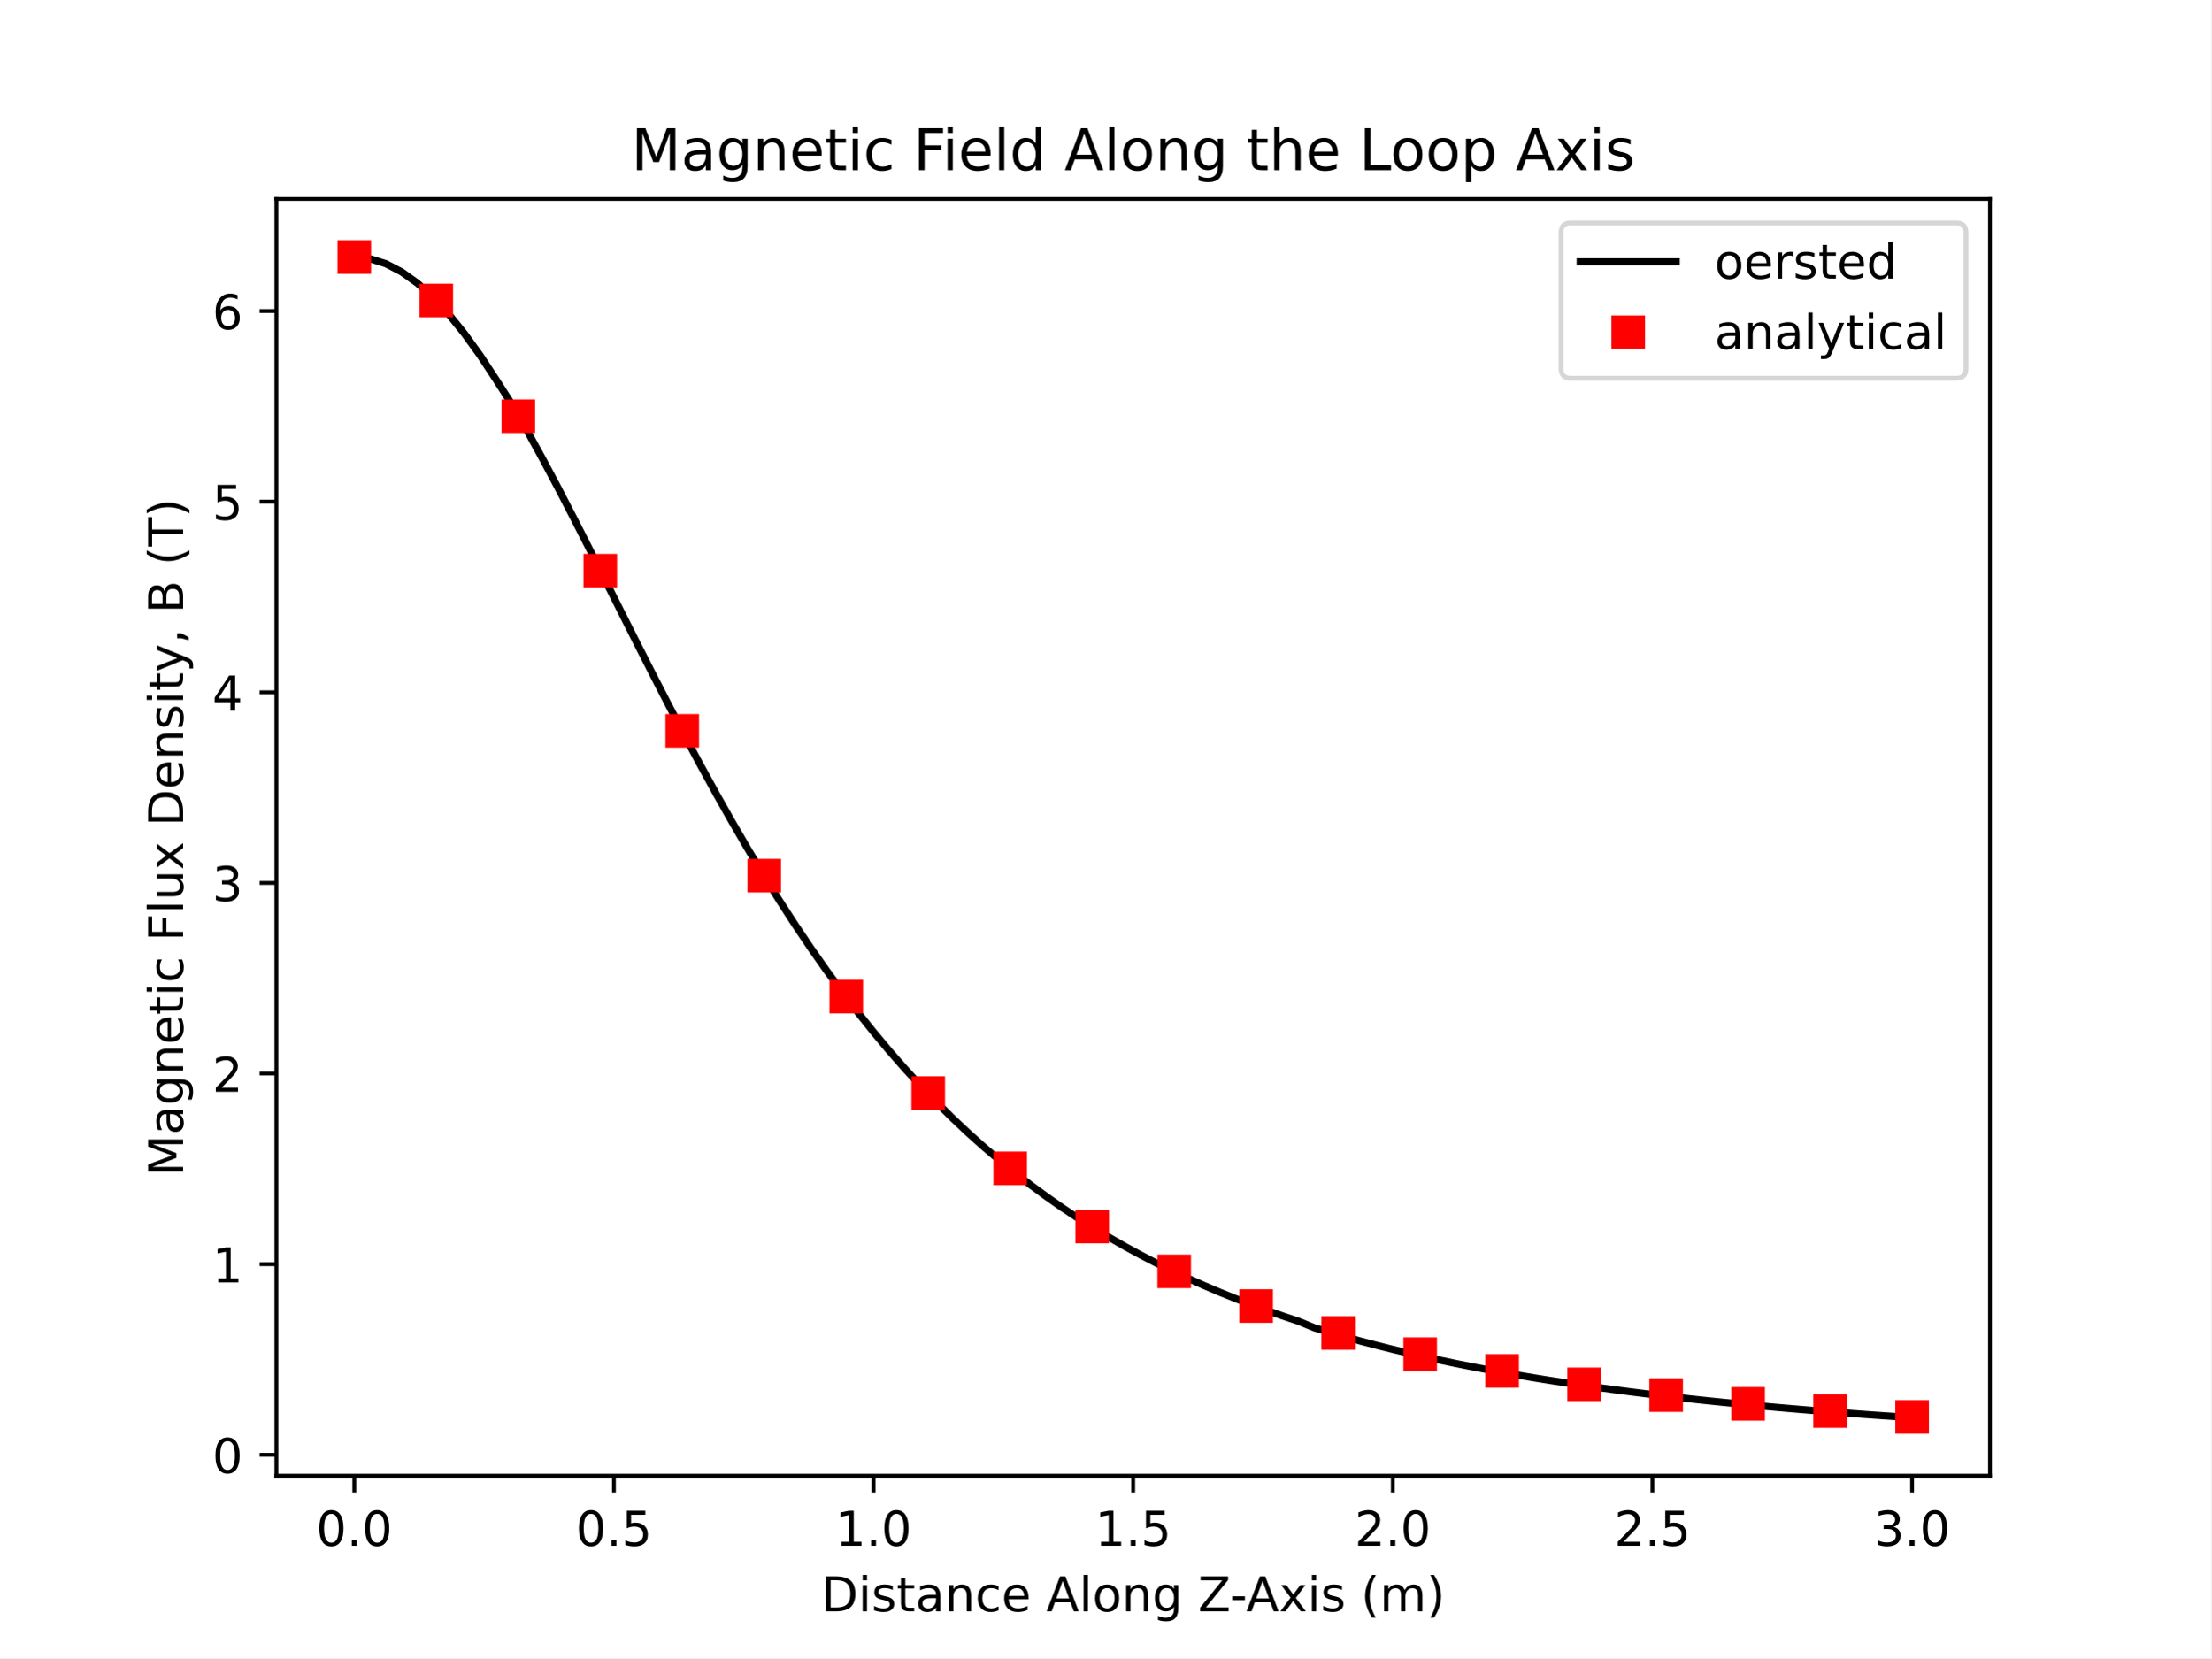
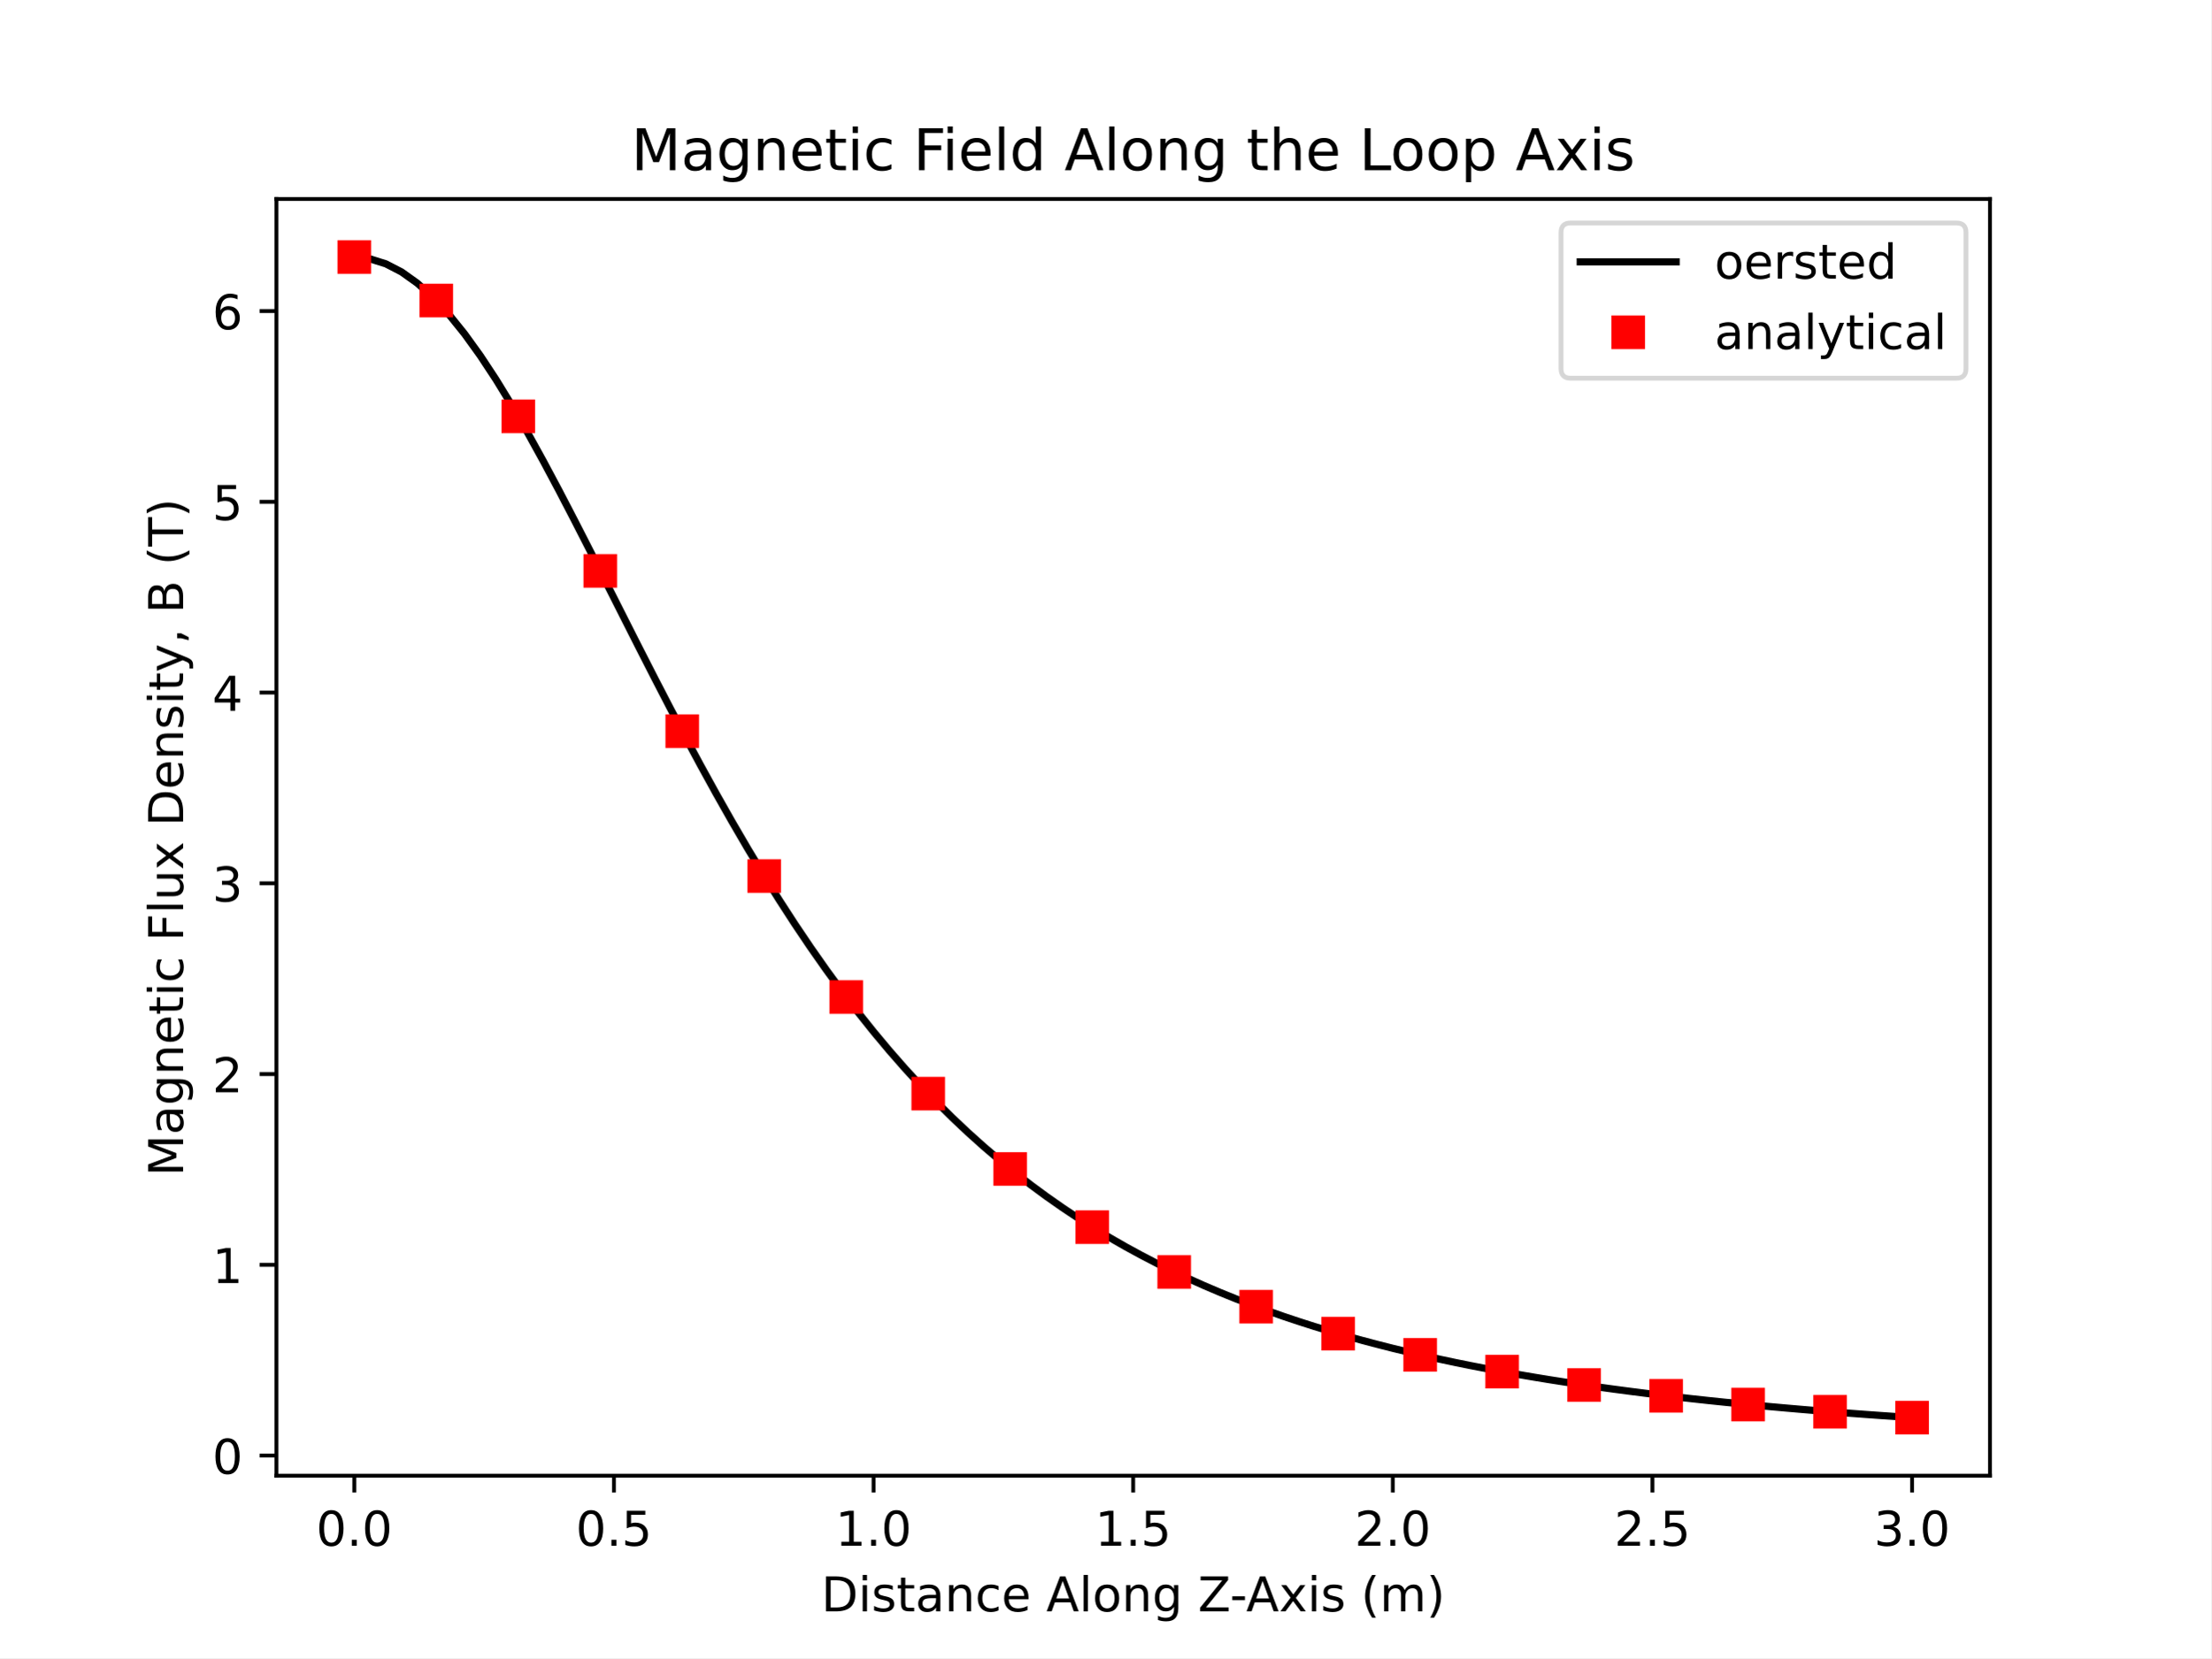
<svg xmlns="http://www.w3.org/2000/svg" xmlns:xlink="http://www.w3.org/1999/xlink" width="460.8pt" height="345.6pt" viewBox="0 0 460.8 345.6" version="1.1">
  <defs>
    <style type="text/css">*{stroke-linejoin: round; stroke-linecap: butt}</style>
  </defs>
  <g id="figure_1">
    <g id="patch_1">
      <path d="M 0 345.6  L 460.8 345.6  L 460.8 0  L 0 0  z " style="fill: #ffffff" />
    </g>
    <g id="axes_1">
      <g id="patch_2">
        <path d="M 57.6 307.584  L 414.72 307.584  L 414.72 41.472  L 57.6 41.472  z " style="fill: #ffffff" />
      </g>
      <g id="matplotlib.axis_1">
        <g id="xtick_1">
          <g id="line2d_1">
            <defs>
-               <path id="me3e602fdab" d="M 0 0  L 0 3.5  " style="stroke: #000000; stroke-width: 0.8" />
+               <path id="m088a96cd4a" d="M 0 0  L 0 3.5  " style="stroke: #000000; stroke-width: 0.8" />
            </defs>
            <g>
-               <use xlink:href="#me3e602fdab" x="73.833" y="307.584" style="stroke: #000000; stroke-width: 0.8" />
+               <use xlink:href="#m088a96cd4a" x="73.833" y="307.584" style="stroke: #000000; stroke-width: 0.8" />
            </g>
          </g>
          <g id="text_1">
            <g transform="translate(65.88116 322.1824) scale(0.1 -0.1)">
              <defs>
                <path id="DejaVuSans-30" d="M 2034 4250  Q 1547 4250 1301 3770  Q 1056 3291 1056 2328  Q 1056 1369 1301 889  Q 1547 409 2034 409  Q 2525 409 2770 889  Q 3016 1369 3016 2328  Q 3016 3291 2770 3770  Q 2525 4250 2034 4250  z M 2034 4750  Q 2819 4750 3233 4129  Q 3647 3509 3647 2328  Q 3647 1150 3233 529  Q 2819 -91 2034 -91  Q 1250 -91 836 529  Q 422 1150 422 2328  Q 422 3509 836 4129  Q 1250 4750 2034 4750  z " transform="scale(0.015625)" />
                <path id="DejaVuSans-2e" d="M 684 794  L 1344 794  L 1344 0  L 684 0  L 684 794  z " transform="scale(0.015625)" />
              </defs>
              <use xlink:href="#DejaVuSans-30" />
              <use xlink:href="#DejaVuSans-2e" transform="translate(63.62305 0)" />
              <use xlink:href="#DejaVuSans-30" transform="translate(95.41016 0)" />
            </g>
          </g>
        </g>
        <g id="xtick_2">
          <g id="line2d_2">
            <g>
-               <use xlink:href="#me3e602fdab" x="127.942" y="307.584" style="stroke: #000000; stroke-width: 0.8" />
+               <use xlink:href="#m088a96cd4a" x="127.942" y="307.584" style="stroke: #000000; stroke-width: 0.8" />
            </g>
          </g>
          <g id="text_2">
            <g transform="translate(119.9903 322.1824) scale(0.1 -0.1)">
              <defs>
                <path id="DejaVuSans-35" d="M 691 4666  L 3169 4666  L 3169 4134  L 1269 4134  L 1269 2991  Q 1406 3038 1543 3061  Q 1681 3084 1819 3084  Q 2600 3084 3056 2656  Q 3513 2228 3513 1497  Q 3513 744 3044 326  Q 2575 -91 1722 -91  Q 1428 -91 1123 -41  Q 819 9 494 109  L 494 744  Q 775 591 1075 516  Q 1375 441 1709 441  Q 2250 441 2565 725  Q 2881 1009 2881 1497  Q 2881 1984 2565 2268  Q 2250 2553 1709 2553  Q 1456 2553 1204 2497  Q 953 2441 691 2322  L 691 4666  z " transform="scale(0.015625)" />
              </defs>
              <use xlink:href="#DejaVuSans-30" />
              <use xlink:href="#DejaVuSans-2e" transform="translate(63.62305 0)" />
              <use xlink:href="#DejaVuSans-35" transform="translate(95.41016 0)" />
            </g>
          </g>
        </g>
        <g id="xtick_3">
          <g id="line2d_3">
            <g>
-               <use xlink:href="#me3e602fdab" x="182.051" y="307.584" style="stroke: #000000; stroke-width: 0.8" />
+               <use xlink:href="#m088a96cd4a" x="182.051" y="307.584" style="stroke: #000000; stroke-width: 0.8" />
            </g>
          </g>
          <g id="text_3">
            <g transform="translate(174.0993 322.1824) scale(0.1 -0.1)">
              <defs>
                <path id="DejaVuSans-31" d="M 794 531  L 1825 531  L 1825 4091  L 703 3866  L 703 4441  L 1819 4666  L 2450 4666  L 2450 531  L 3481 531  L 3481 0  L 794 0  L 794 531  z " transform="scale(0.015625)" />
              </defs>
              <use xlink:href="#DejaVuSans-31" />
              <use xlink:href="#DejaVuSans-2e" transform="translate(63.62305 0)" />
              <use xlink:href="#DejaVuSans-30" transform="translate(95.41016 0)" />
            </g>
          </g>
        </g>
        <g id="xtick_4">
          <g id="line2d_4">
            <g>
-               <use xlink:href="#me3e602fdab" x="236.16" y="307.584" style="stroke: #000000; stroke-width: 0.8" />
+               <use xlink:href="#m088a96cd4a" x="236.16" y="307.584" style="stroke: #000000; stroke-width: 0.8" />
            </g>
          </g>
          <g id="text_4">
            <g transform="translate(228.2084 322.1824) scale(0.1 -0.1)">
              <use xlink:href="#DejaVuSans-31" />
              <use xlink:href="#DejaVuSans-2e" transform="translate(63.62305 0)" />
              <use xlink:href="#DejaVuSans-35" transform="translate(95.41016 0)" />
            </g>
          </g>
        </g>
        <g id="xtick_5">
          <g id="line2d_5">
            <g>
-               <use xlink:href="#me3e602fdab" x="290.269" y="307.584" style="stroke: #000000; stroke-width: 0.8" />
+               <use xlink:href="#m088a96cd4a" x="290.269" y="307.584" style="stroke: #000000; stroke-width: 0.8" />
            </g>
          </g>
          <g id="text_5">
            <g transform="translate(282.3175 322.1824) scale(0.1 -0.1)">
              <defs>
                <path id="DejaVuSans-32" d="M 1228 531  L 3431 531  L 3431 0  L 469 0  L 469 531  Q 828 903 1448 1529  Q 2069 2156 2228 2338  Q 2531 2678 2651 2914  Q 2772 3150 2772 3378  Q 2772 3750 2511 3984  Q 2250 4219 1831 4219  Q 1534 4219 1204 4116  Q 875 4013 500 3803  L 500 4441  Q 881 4594 1212 4672  Q 1544 4750 1819 4750  Q 2544 4750 2975 4387  Q 3406 4025 3406 3419  Q 3406 3131 3298 2873  Q 3191 2616 2906 2266  Q 2828 2175 2409 1742  Q 1991 1309 1228 531  z " transform="scale(0.015625)" />
              </defs>
              <use xlink:href="#DejaVuSans-32" />
              <use xlink:href="#DejaVuSans-2e" transform="translate(63.62305 0)" />
              <use xlink:href="#DejaVuSans-30" transform="translate(95.41016 0)" />
            </g>
          </g>
        </g>
        <g id="xtick_6">
          <g id="line2d_6">
            <g>
-               <use xlink:href="#me3e602fdab" x="344.378" y="307.584" style="stroke: #000000; stroke-width: 0.8" />
+               <use xlink:href="#m088a96cd4a" x="344.378" y="307.584" style="stroke: #000000; stroke-width: 0.8" />
            </g>
          </g>
          <g id="text_6">
            <g transform="translate(336.4266 322.1824) scale(0.1 -0.1)">
              <use xlink:href="#DejaVuSans-32" />
              <use xlink:href="#DejaVuSans-2e" transform="translate(63.62305 0)" />
              <use xlink:href="#DejaVuSans-35" transform="translate(95.41016 0)" />
            </g>
          </g>
        </g>
        <g id="xtick_7">
          <g id="line2d_7">
            <g>
-               <use xlink:href="#me3e602fdab" x="398.487" y="307.584" style="stroke: #000000; stroke-width: 0.8" />
+               <use xlink:href="#m088a96cd4a" x="398.487" y="307.584" style="stroke: #000000; stroke-width: 0.8" />
            </g>
          </g>
          <g id="text_7">
            <g transform="translate(390.5357 322.1824) scale(0.1 -0.1)">
              <defs>
                <path id="DejaVuSans-33" d="M 2597 2516  Q 3050 2419 3304 2112  Q 3559 1806 3559 1356  Q 3559 666 3084 287  Q 2609 -91 1734 -91  Q 1441 -91 1130 -33  Q 819 25 488 141  L 488 750  Q 750 597 1062 519  Q 1375 441 1716 441  Q 2309 441 2620 675  Q 2931 909 2931 1356  Q 2931 1769 2642 2001  Q 2353 2234 1838 2234  L 1294 2234  L 1294 2753  L 1863 2753  Q 2328 2753 2575 2939  Q 2822 3125 2822 3475  Q 2822 3834 2567 4026  Q 2313 4219 1838 4219  Q 1578 4219 1281 4162  Q 984 4106 628 3988  L 628 4550  Q 988 4650 1302 4700  Q 1616 4750 1894 4750  Q 2613 4750 3031 4423  Q 3450 4097 3450 3541  Q 3450 3153 3228 2886  Q 3006 2619 2597 2516  z " transform="scale(0.015625)" />
              </defs>
              <use xlink:href="#DejaVuSans-33" />
              <use xlink:href="#DejaVuSans-2e" transform="translate(63.62305 0)" />
              <use xlink:href="#DejaVuSans-30" transform="translate(95.41016 0)" />
            </g>
          </g>
        </g>
        <g id="text_8">
          <g transform="translate(171.1444 335.8606) scale(0.1 -0.1)">
            <defs>
              <path id="DejaVuSans-44" d="M 1259 4147  L 1259 519  L 2022 519  Q 2988 519 3436 956  Q 3884 1394 3884 2338  Q 3884 3275 3436 3711  Q 2988 4147 2022 4147  L 1259 4147  z M 628 4666  L 1925 4666  Q 3281 4666 3915 4102  Q 4550 3538 4550 2338  Q 4550 1131 3912 565  Q 3275 0 1925 0  L 628 0  L 628 4666  z " transform="scale(0.015625)" />
              <path id="DejaVuSans-69" d="M 603 3500  L 1178 3500  L 1178 0  L 603 0  L 603 3500  z M 603 4863  L 1178 4863  L 1178 4134  L 603 4134  L 603 4863  z " transform="scale(0.015625)" />
              <path id="DejaVuSans-73" d="M 2834 3397  L 2834 2853  Q 2591 2978 2328 3040  Q 2066 3103 1784 3103  Q 1356 3103 1142 2972  Q 928 2841 928 2578  Q 928 2378 1081 2264  Q 1234 2150 1697 2047  L 1894 2003  Q 2506 1872 2764 1633  Q 3022 1394 3022 966  Q 3022 478 2636 193  Q 2250 -91 1575 -91  Q 1294 -91 989 -36  Q 684 19 347 128  L 347 722  Q 666 556 975 473  Q 1284 391 1588 391  Q 1994 391 2212 530  Q 2431 669 2431 922  Q 2431 1156 2273 1281  Q 2116 1406 1581 1522  L 1381 1569  Q 847 1681 609 1914  Q 372 2147 372 2553  Q 372 3047 722 3315  Q 1072 3584 1716 3584  Q 2034 3584 2315 3537  Q 2597 3491 2834 3397  z " transform="scale(0.015625)" />
              <path id="DejaVuSans-74" d="M 1172 4494  L 1172 3500  L 2356 3500  L 2356 3053  L 1172 3053  L 1172 1153  Q 1172 725 1289 603  Q 1406 481 1766 481  L 2356 481  L 2356 0  L 1766 0  Q 1100 0 847 248  Q 594 497 594 1153  L 594 3053  L 172 3053  L 172 3500  L 594 3500  L 594 4494  L 1172 4494  z " transform="scale(0.015625)" />
              <path id="DejaVuSans-61" d="M 2194 1759  Q 1497 1759 1228 1600  Q 959 1441 959 1056  Q 959 750 1161 570  Q 1363 391 1709 391  Q 2188 391 2477 730  Q 2766 1069 2766 1631  L 2766 1759  L 2194 1759  z M 3341 1997  L 3341 0  L 2766 0  L 2766 531  Q 2569 213 2275 61  Q 1981 -91 1556 -91  Q 1019 -91 701 211  Q 384 513 384 1019  Q 384 1609 779 1909  Q 1175 2209 1959 2209  L 2766 2209  L 2766 2266  Q 2766 2663 2505 2880  Q 2244 3097 1772 3097  Q 1472 3097 1187 3025  Q 903 2953 641 2809  L 641 3341  Q 956 3463 1253 3523  Q 1550 3584 1831 3584  Q 2591 3584 2966 3190  Q 3341 2797 3341 1997  z " transform="scale(0.015625)" />
              <path id="DejaVuSans-6e" d="M 3513 2113  L 3513 0  L 2938 0  L 2938 2094  Q 2938 2591 2744 2837  Q 2550 3084 2163 3084  Q 1697 3084 1428 2787  Q 1159 2491 1159 1978  L 1159 0  L 581 0  L 581 3500  L 1159 3500  L 1159 2956  Q 1366 3272 1645 3428  Q 1925 3584 2291 3584  Q 2894 3584 3203 3211  Q 3513 2838 3513 2113  z " transform="scale(0.015625)" />
              <path id="DejaVuSans-63" d="M 3122 3366  L 3122 2828  Q 2878 2963 2633 3030  Q 2388 3097 2138 3097  Q 1578 3097 1268 2742  Q 959 2388 959 1747  Q 959 1106 1268 751  Q 1578 397 2138 397  Q 2388 397 2633 464  Q 2878 531 3122 666  L 3122 134  Q 2881 22 2623 -34  Q 2366 -91 2075 -91  Q 1284 -91 818 406  Q 353 903 353 1747  Q 353 2603 823 3093  Q 1294 3584 2113 3584  Q 2378 3584 2631 3529  Q 2884 3475 3122 3366  z " transform="scale(0.015625)" />
              <path id="DejaVuSans-65" d="M 3597 1894  L 3597 1613  L 953 1613  Q 991 1019 1311 708  Q 1631 397 2203 397  Q 2534 397 2845 478  Q 3156 559 3463 722  L 3463 178  Q 3153 47 2828 -22  Q 2503 -91 2169 -91  Q 1331 -91 842 396  Q 353 884 353 1716  Q 353 2575 817 3079  Q 1281 3584 2069 3584  Q 2775 3584 3186 3129  Q 3597 2675 3597 1894  z M 3022 2063  Q 3016 2534 2758 2815  Q 2500 3097 2075 3097  Q 1594 3097 1305 2825  Q 1016 2553 972 2059  L 3022 2063  z " transform="scale(0.015625)" />
              <path id="DejaVuSans-20" transform="scale(0.015625)" />
              <path id="DejaVuSans-41" d="M 2188 4044  L 1331 1722  L 3047 1722  L 2188 4044  z M 1831 4666  L 2547 4666  L 4325 0  L 3669 0  L 3244 1197  L 1141 1197  L 716 0  L 50 0  L 1831 4666  z " transform="scale(0.015625)" />
              <path id="DejaVuSans-6c" d="M 603 4863  L 1178 4863  L 1178 0  L 603 0  L 603 4863  z " transform="scale(0.015625)" />
              <path id="DejaVuSans-6f" d="M 1959 3097  Q 1497 3097 1228 2736  Q 959 2375 959 1747  Q 959 1119 1226 758  Q 1494 397 1959 397  Q 2419 397 2687 759  Q 2956 1122 2956 1747  Q 2956 2369 2687 2733  Q 2419 3097 1959 3097  z M 1959 3584  Q 2709 3584 3137 3096  Q 3566 2609 3566 1747  Q 3566 888 3137 398  Q 2709 -91 1959 -91  Q 1206 -91 779 398  Q 353 888 353 1747  Q 353 2609 779 3096  Q 1206 3584 1959 3584  z " transform="scale(0.015625)" />
              <path id="DejaVuSans-67" d="M 2906 1791  Q 2906 2416 2648 2759  Q 2391 3103 1925 3103  Q 1463 3103 1205 2759  Q 947 2416 947 1791  Q 947 1169 1205 825  Q 1463 481 1925 481  Q 2391 481 2648 825  Q 2906 1169 2906 1791  z M 3481 434  Q 3481 -459 3084 -895  Q 2688 -1331 1869 -1331  Q 1566 -1331 1297 -1286  Q 1028 -1241 775 -1147  L 775 -588  Q 1028 -725 1275 -790  Q 1522 -856 1778 -856  Q 2344 -856 2625 -561  Q 2906 -266 2906 331  L 2906 616  Q 2728 306 2450 153  Q 2172 0 1784 0  Q 1141 0 747 490  Q 353 981 353 1791  Q 353 2603 747 3093  Q 1141 3584 1784 3584  Q 2172 3584 2450 3431  Q 2728 3278 2906 2969  L 2906 3500  L 3481 3500  L 3481 434  z " transform="scale(0.015625)" />
              <path id="DejaVuSans-5a" d="M 359 4666  L 4025 4666  L 4025 4184  L 1075 531  L 4097 531  L 4097 0  L 288 0  L 288 481  L 3238 4134  L 359 4134  L 359 4666  z " transform="scale(0.015625)" />
              <path id="DejaVuSans-2d" d="M 313 2009  L 1997 2009  L 1997 1497  L 313 1497  L 313 2009  z " transform="scale(0.015625)" />
              <path id="DejaVuSans-78" d="M 3513 3500  L 2247 1797  L 3578 0  L 2900 0  L 1881 1375  L 863 0  L 184 0  L 1544 1831  L 300 3500  L 978 3500  L 1906 2253  L 2834 3500  L 3513 3500  z " transform="scale(0.015625)" />
              <path id="DejaVuSans-28" d="M 1984 4856  Q 1566 4138 1362 3434  Q 1159 2731 1159 2009  Q 1159 1288 1364 580  Q 1569 -128 1984 -844  L 1484 -844  Q 1016 -109 783 600  Q 550 1309 550 2009  Q 550 2706 781 3412  Q 1013 4119 1484 4856  L 1984 4856  z " transform="scale(0.015625)" />
              <path id="DejaVuSans-6d" d="M 3328 2828  Q 3544 3216 3844 3400  Q 4144 3584 4550 3584  Q 5097 3584 5394 3201  Q 5691 2819 5691 2113  L 5691 0  L 5113 0  L 5113 2094  Q 5113 2597 4934 2840  Q 4756 3084 4391 3084  Q 3944 3084 3684 2787  Q 3425 2491 3425 1978  L 3425 0  L 2847 0  L 2847 2094  Q 2847 2600 2669 2842  Q 2491 3084 2119 3084  Q 1678 3084 1418 2786  Q 1159 2488 1159 1978  L 1159 0  L 581 0  L 581 3500  L 1159 3500  L 1159 2956  Q 1356 3278 1631 3431  Q 1906 3584 2284 3584  Q 2666 3584 2933 3390  Q 3200 3197 3328 2828  z " transform="scale(0.015625)" />
              <path id="DejaVuSans-29" d="M 513 4856  L 1013 4856  Q 1481 4119 1714 3412  Q 1947 2706 1947 2009  Q 1947 1309 1714 600  Q 1481 -109 1013 -844  L 513 -844  Q 928 -128 1133 580  Q 1338 1288 1338 2009  Q 1338 2731 1133 3434  Q 928 4138 513 4856  z " transform="scale(0.015625)" />
            </defs>
            <use xlink:href="#DejaVuSans-44" />
            <use xlink:href="#DejaVuSans-69" transform="translate(77.00195 0)" />
            <use xlink:href="#DejaVuSans-73" transform="translate(104.7852 0)" />
            <use xlink:href="#DejaVuSans-74" transform="translate(156.8848 0)" />
            <use xlink:href="#DejaVuSans-61" transform="translate(196.0938 0)" />
            <use xlink:href="#DejaVuSans-6e" transform="translate(257.373 0)" />
            <use xlink:href="#DejaVuSans-63" transform="translate(320.752 0)" />
            <use xlink:href="#DejaVuSans-65" transform="translate(375.7324 0)" />
            <use xlink:href="#DejaVuSans-20" transform="translate(437.2559 0)" />
            <use xlink:href="#DejaVuSans-41" transform="translate(469.043 0)" />
            <use xlink:href="#DejaVuSans-6c" transform="translate(537.4512 0)" />
            <use xlink:href="#DejaVuSans-6f" transform="translate(565.2344 0)" />
            <use xlink:href="#DejaVuSans-6e" transform="translate(626.416 0)" />
            <use xlink:href="#DejaVuSans-67" transform="translate(689.7949 0)" />
            <use xlink:href="#DejaVuSans-20" transform="translate(753.2715 0)" />
            <use xlink:href="#DejaVuSans-5a" transform="translate(785.0586 0)" />
            <use xlink:href="#DejaVuSans-2d" transform="translate(851.8145 0)" />
            <use xlink:href="#DejaVuSans-41" transform="translate(885.6484 0)" />
            <use xlink:href="#DejaVuSans-78" transform="translate(954.0566 0)" />
            <use xlink:href="#DejaVuSans-69" transform="translate(1013.236 0)" />
            <use xlink:href="#DejaVuSans-73" transform="translate(1041.02 0)" />
            <use xlink:href="#DejaVuSans-20" transform="translate(1093.119 0)" />
            <use xlink:href="#DejaVuSans-28" transform="translate(1124.906 0)" />
            <use xlink:href="#DejaVuSans-6d" transform="translate(1163.92 0)" />
            <use xlink:href="#DejaVuSans-29" transform="translate(1261.332 0)" />
          </g>
        </g>
      </g>
      <g id="matplotlib.axis_2">
        <g id="ytick_1">
          <g id="line2d_8">
            <defs>
-               <path id="m0da6e94fe2" d="M 0 0  L -3.5 0  " style="stroke: #000000; stroke-width: 0.8" />
+               <path id="md9588e3571" d="M 0 0  L -3.5 0  " style="stroke: #000000; stroke-width: 0.8" />
            </defs>
            <g>
-               <use xlink:href="#m0da6e94fe2" x="57.6" y="303.232" style="stroke: #000000; stroke-width: 0.8" />
+               <use xlink:href="#md9588e3571" x="57.6" y="303.388" style="stroke: #000000; stroke-width: 0.8" />
            </g>
          </g>
          <g id="text_9">
-             <g transform="translate(44.2375 307.031) scale(0.1 -0.1)">
+             <g transform="translate(44.2375 307.1872) scale(0.1 -0.1)">
              <use xlink:href="#DejaVuSans-30" />
            </g>
          </g>
        </g>
        <g id="ytick_2">
          <g id="line2d_9">
            <g>
-               <use xlink:href="#m0da6e94fe2" x="57.6" y="263.497" style="stroke: #000000; stroke-width: 0.8" />
+               <use xlink:href="#md9588e3571" x="57.6" y="263.628" style="stroke: #000000; stroke-width: 0.8" />
            </g>
          </g>
          <g id="text_10">
-             <g transform="translate(44.2375 267.2958) scale(0.1 -0.1)">
+             <g transform="translate(44.2375 267.4271) scale(0.1 -0.1)">
              <use xlink:href="#DejaVuSans-31" />
            </g>
          </g>
        </g>
        <g id="ytick_3">
          <g id="line2d_10">
            <g>
-               <use xlink:href="#m0da6e94fe2" x="57.6" y="223.761" style="stroke: #000000; stroke-width: 0.8" />
+               <use xlink:href="#md9588e3571" x="57.6" y="223.868" style="stroke: #000000; stroke-width: 0.8" />
            </g>
          </g>
          <g id="text_11">
-             <g transform="translate(44.2375 227.5606) scale(0.1 -0.1)">
+             <g transform="translate(44.2375 227.667) scale(0.1 -0.1)">
              <use xlink:href="#DejaVuSans-32" />
            </g>
          </g>
        </g>
        <g id="ytick_4">
          <g id="line2d_11">
            <g>
-               <use xlink:href="#m0da6e94fe2" x="57.6" y="184.026" style="stroke: #000000; stroke-width: 0.8" />
+               <use xlink:href="#md9588e3571" x="57.6" y="184.108" style="stroke: #000000; stroke-width: 0.8" />
            </g>
          </g>
          <g id="text_12">
-             <g transform="translate(44.2375 187.8253) scale(0.1 -0.1)">
+             <g transform="translate(44.2375 187.907) scale(0.1 -0.1)">
              <use xlink:href="#DejaVuSans-33" />
            </g>
          </g>
        </g>
        <g id="ytick_5">
          <g id="line2d_12">
            <g>
-               <use xlink:href="#m0da6e94fe2" x="57.6" y="144.291" style="stroke: #000000; stroke-width: 0.8" />
+               <use xlink:href="#md9588e3571" x="57.6" y="144.348" style="stroke: #000000; stroke-width: 0.8" />
            </g>
          </g>
          <g id="text_13">
-             <g transform="translate(44.2375 148.0901) scale(0.1 -0.1)">
+             <g transform="translate(44.2375 148.1469) scale(0.1 -0.1)">
              <defs>
                <path id="DejaVuSans-34" d="M 2419 4116  L 825 1625  L 2419 1625  L 2419 4116  z M 2253 4666  L 3047 4666  L 3047 1625  L 3713 1625  L 3713 1100  L 3047 1100  L 3047 0  L 2419 0  L 2419 1100  L 313 1100  L 313 1709  L 2253 4666  z " transform="scale(0.015625)" />
              </defs>
              <use xlink:href="#DejaVuSans-34" />
            </g>
          </g>
        </g>
        <g id="ytick_6">
          <g id="line2d_13">
            <g>
-               <use xlink:href="#m0da6e94fe2" x="57.6" y="104.556" style="stroke: #000000; stroke-width: 0.8" />
+               <use xlink:href="#md9588e3571" x="57.6" y="104.588" style="stroke: #000000; stroke-width: 0.8" />
            </g>
          </g>
          <g id="text_14">
-             <g transform="translate(44.2375 108.3549) scale(0.1 -0.1)">
+             <g transform="translate(44.2375 108.3868) scale(0.1 -0.1)">
              <use xlink:href="#DejaVuSans-35" />
            </g>
          </g>
        </g>
        <g id="ytick_7">
          <g id="line2d_14">
            <g>
-               <use xlink:href="#m0da6e94fe2" x="57.6" y="64.82" style="stroke: #000000; stroke-width: 0.8" />
+               <use xlink:href="#md9588e3571" x="57.6" y="64.827" style="stroke: #000000; stroke-width: 0.8" />
            </g>
          </g>
          <g id="text_15">
-             <g transform="translate(44.2375 68.61965) scale(0.1 -0.1)">
+             <g transform="translate(44.2375 68.62669) scale(0.1 -0.1)">
              <defs>
                <path id="DejaVuSans-36" d="M 2113 2584  Q 1688 2584 1439 2293  Q 1191 2003 1191 1497  Q 1191 994 1439 701  Q 1688 409 2113 409  Q 2538 409 2786 701  Q 3034 994 3034 1497  Q 3034 2003 2786 2293  Q 2538 2584 2113 2584  z M 3366 4563  L 3366 3988  Q 3128 4100 2886 4159  Q 2644 4219 2406 4219  Q 1781 4219 1451 3797  Q 1122 3375 1075 2522  Q 1259 2794 1537 2939  Q 1816 3084 2150 3084  Q 2853 3084 3261 2657  Q 3669 2231 3669 1497  Q 3669 778 3244 343  Q 2819 -91 2113 -91  Q 1303 -91 875 529  Q 447 1150 447 2328  Q 447 3434 972 4092  Q 1497 4750 2381 4750  Q 2619 4750 2861 4703  Q 3103 4656 3366 4563  z " transform="scale(0.015625)" />
              </defs>
              <use xlink:href="#DejaVuSans-36" />
            </g>
          </g>
        </g>
        <g id="text_16">
          <g transform="translate(38.15781 245.1569) rotate(-90) scale(0.1 -0.1)">
            <defs>
              <path id="DejaVuSans-4d" d="M 628 4666  L 1569 4666  L 2759 1491  L 3956 4666  L 4897 4666  L 4897 0  L 4281 0  L 4281 4097  L 3078 897  L 2444 897  L 1241 4097  L 1241 0  L 628 0  L 628 4666  z " transform="scale(0.015625)" />
              <path id="DejaVuSans-46" d="M 628 4666  L 3309 4666  L 3309 4134  L 1259 4134  L 1259 2759  L 3109 2759  L 3109 2228  L 1259 2228  L 1259 0  L 628 0  L 628 4666  z " transform="scale(0.015625)" />
              <path id="DejaVuSans-75" d="M 544 1381  L 544 3500  L 1119 3500  L 1119 1403  Q 1119 906 1312 657  Q 1506 409 1894 409  Q 2359 409 2629 706  Q 2900 1003 2900 1516  L 2900 3500  L 3475 3500  L 3475 0  L 2900 0  L 2900 538  Q 2691 219 2414 64  Q 2138 -91 1772 -91  Q 1169 -91 856 284  Q 544 659 544 1381  z M 1991 3584  L 1991 3584  z " transform="scale(0.015625)" />
              <path id="DejaVuSans-79" d="M 2059 -325  Q 1816 -950 1584 -1140  Q 1353 -1331 966 -1331  L 506 -1331  L 506 -850  L 844 -850  Q 1081 -850 1212 -737  Q 1344 -625 1503 -206  L 1606 56  L 191 3500  L 800 3500  L 1894 763  L 2988 3500  L 3597 3500  L 2059 -325  z " transform="scale(0.015625)" />
              <path id="DejaVuSans-2c" d="M 750 794  L 1409 794  L 1409 256  L 897 -744  L 494 -744  L 750 256  L 750 794  z " transform="scale(0.015625)" />
              <path id="DejaVuSans-42" d="M 1259 2228  L 1259 519  L 2272 519  Q 2781 519 3026 730  Q 3272 941 3272 1375  Q 3272 1813 3026 2020  Q 2781 2228 2272 2228  L 1259 2228  z M 1259 4147  L 1259 2741  L 2194 2741  Q 2656 2741 2882 2914  Q 3109 3088 3109 3444  Q 3109 3797 2882 3972  Q 2656 4147 2194 4147  L 1259 4147  z M 628 4666  L 2241 4666  Q 2963 4666 3353 4366  Q 3744 4066 3744 3513  Q 3744 3084 3544 2831  Q 3344 2578 2956 2516  Q 3422 2416 3680 2098  Q 3938 1781 3938 1306  Q 3938 681 3513 340  Q 3088 0 2303 0  L 628 0  L 628 4666  z " transform="scale(0.015625)" />
              <path id="DejaVuSans-54" d="M -19 4666  L 3928 4666  L 3928 4134  L 2272 4134  L 2272 0  L 1638 0  L 1638 4134  L -19 4134  L -19 4666  z " transform="scale(0.015625)" />
            </defs>
            <use xlink:href="#DejaVuSans-4d" />
            <use xlink:href="#DejaVuSans-61" transform="translate(86.2793 0)" />
            <use xlink:href="#DejaVuSans-67" transform="translate(147.5586 0)" />
            <use xlink:href="#DejaVuSans-6e" transform="translate(211.0352 0)" />
            <use xlink:href="#DejaVuSans-65" transform="translate(274.4141 0)" />
            <use xlink:href="#DejaVuSans-74" transform="translate(335.9375 0)" />
            <use xlink:href="#DejaVuSans-69" transform="translate(375.1465 0)" />
            <use xlink:href="#DejaVuSans-63" transform="translate(402.9297 0)" />
            <use xlink:href="#DejaVuSans-20" transform="translate(457.9102 0)" />
            <use xlink:href="#DejaVuSans-46" transform="translate(489.6973 0)" />
            <use xlink:href="#DejaVuSans-6c" transform="translate(547.2168 0)" />
            <use xlink:href="#DejaVuSans-75" transform="translate(575 0)" />
            <use xlink:href="#DejaVuSans-78" transform="translate(638.3789 0)" />
            <use xlink:href="#DejaVuSans-20" transform="translate(697.5586 0)" />
            <use xlink:href="#DejaVuSans-44" transform="translate(729.3457 0)" />
            <use xlink:href="#DejaVuSans-65" transform="translate(806.3477 0)" />
            <use xlink:href="#DejaVuSans-6e" transform="translate(867.8711 0)" />
            <use xlink:href="#DejaVuSans-73" transform="translate(931.25 0)" />
            <use xlink:href="#DejaVuSans-69" transform="translate(983.3496 0)" />
            <use xlink:href="#DejaVuSans-74" transform="translate(1011.133 0)" />
            <use xlink:href="#DejaVuSans-79" transform="translate(1050.342 0)" />
            <use xlink:href="#DejaVuSans-2c" transform="translate(1109.521 0)" />
            <use xlink:href="#DejaVuSans-20" transform="translate(1141.309 0)" />
            <use xlink:href="#DejaVuSans-42" transform="translate(1173.096 0)" />
            <use xlink:href="#DejaVuSans-20" transform="translate(1241.699 0)" />
            <use xlink:href="#DejaVuSans-28" transform="translate(1273.486 0)" />
            <use xlink:href="#DejaVuSans-54" transform="translate(1312.5 0)" />
            <use xlink:href="#DejaVuSans-29" transform="translate(1373.584 0)" />
          </g>
        </g>
      </g>
      <g id="line2d_15">
-         <path d="M 73.833 53.586  L 77.112 53.93  L 80.391 54.957  L 83.671 56.653  L 86.95 58.995  L 90.229 61.953  L 93.509 65.487  L 96.788 69.554  L 100.067 74.095  L 103.347 79.077  L 106.626 84.202  L 109.905 89.877  L 113.185 95.842  L 116.464 102.017  L 119.743 108.349  L 123.023 114.788  L 126.302 121.288  L 129.581 127.807  L 132.861 134.306  L 136.14 140.751  L 139.42 147.113  L 142.699 153.365  L 145.978 159.486  L 149.258 165.458  L 152.537 171.267  L 155.816 176.9  L 159.096 182.351  L 162.375 187.611  L 165.654 192.679  L 168.934 197.552  L 172.213 202.23  L 175.492 206.714  L 178.772 211.008  L 182.051 215.114  L 185.33 219.037  L 188.61 222.782  L 191.889 226.355  L 195.168 229.76  L 198.448 233.005  L 201.727 236.095  L 205.006 239.037  L 208.286 241.837  L 211.565 244.501  L 214.844 247.035  L 218.124 249.445  L 221.403 251.738  L 224.682 253.918  L 227.962 255.992  L 231.241 257.965  L 234.52 259.841  L 237.8 261.627  L 241.079 263.325  L 244.358 264.942  L 247.638 266.48  L 250.917 267.945  L 254.196 269.339  L 257.476 270.667  L 260.755 271.933  L 264.034 273.139  L 267.314 274.288  L 270.593 275.384  L 273.872 276.742  L 277.152 277.732  L 280.431 278.675  L 283.71 279.576  L 286.99 280.436  L 290.269 281.257  L 293.548 282.042  L 296.828 282.792  L 300.107 283.508  L 303.386 284.194  L 306.666 284.849  L 309.945 285.477  L 313.224 286.077  L 316.504 286.652  L 319.783 287.203  L 323.062 287.731  L 326.342 288.236  L 329.621 288.721  L 332.9 289.187  L 336.18 289.633  L 339.459 290.061  L 342.739 290.472  L 346.018 290.867  L 349.297 291.247  L 352.577 291.611  L 355.856 291.962  L 359.135 292.299  L 362.415 292.623  L 365.694 292.935  L 368.973 293.235  L 372.253 293.524  L 375.532 293.802  L 378.811 294.07  L 382.091 294.329  L 385.37 294.578  L 388.649 294.818  L 391.929 295.049  L 395.208 295.273  L 398.487 295.488  " clip-path="url(#p47ea6b2fe5)" style="fill: none; stroke: #000000; stroke-width: 1.5; stroke-linecap: square" />
+         <path d="M 73.833 53.608  L 77.112 53.951  L 80.391 54.977  L 83.671 56.671  L 86.95 59.01  L 90.229 61.964  L 93.509 65.495  L 96.788 69.558  L 100.067 74.104  L 103.347 79.08  L 106.626 84.433  L 109.905 90.106  L 113.185 96.043  L 116.464 102.19  L 119.743 108.496  L 123.023 114.909  L 126.302 121.385  L 129.581 127.881  L 132.861 134.359  L 136.14 140.785  L 139.42 147.129  L 142.699 153.366  L 145.978 159.473  L 149.258 165.433  L 152.537 171.231  L 155.816 176.856  L 159.096 182.299  L 162.375 187.554  L 165.654 192.617  L 168.934 197.486  L 172.213 202.162  L 175.492 206.645  L 178.772 210.938  L 182.051 215.045  L 185.33 218.969  L 188.61 222.716  L 191.889 226.29  L 195.168 229.699  L 198.448 232.946  L 201.727 236.04  L 205.006 238.985  L 208.286 241.789  L 211.565 244.457  L 214.844 246.995  L 218.124 249.41  L 221.403 251.707  L 224.682 253.892  L 227.962 255.971  L 231.241 257.948  L 234.52 259.829  L 237.8 261.618  L 241.079 263.321  L 244.358 264.942  L 247.638 266.484  L 250.917 267.953  L 254.196 269.352  L 257.476 270.684  L 260.755 271.953  L 264.034 273.163  L 267.314 274.316  L 270.593 275.416  L 273.872 276.464  L 277.152 277.465  L 280.431 278.42  L 283.71 279.331  L 286.99 280.202  L 290.269 281.034  L 293.548 281.828  L 296.828 282.588  L 300.107 283.314  L 303.386 284.009  L 306.666 284.674  L 309.945 285.31  L 313.224 285.919  L 316.504 286.502  L 319.783 287.061  L 323.062 287.597  L 326.342 288.11  L 329.621 288.603  L 332.9 289.075  L 336.18 289.529  L 339.459 289.964  L 342.739 290.382  L 346.018 290.783  L 349.297 291.169  L 352.577 291.539  L 355.856 291.896  L 359.135 292.238  L 362.415 292.568  L 365.694 292.885  L 368.973 293.191  L 372.253 293.485  L 375.532 293.768  L 378.811 294.041  L 382.091 294.303  L 385.37 294.557  L 388.649 294.801  L 391.929 295.037  L 395.208 295.264  L 398.487 295.484  " clip-path="url(#p706289e454)" style="fill: none; stroke: #000000; stroke-width: 1.5; stroke-linecap: square" />
      </g>
      <g id="line2d_16">
        <defs>
-           <path id="m3d8811ca30" d="M -3 3  L 3 3  L 3 -3  L -3 -3  z " style="stroke: #ff0000; stroke-linejoin: miter" />
+           <path id="m806dc5a678" d="M -3 3  L 3 3  L 3 -3  L -3 -3  z " style="stroke: #ff0000; stroke-linejoin: miter" />
        </defs>
-         <g clip-path="url(#p47ea6b2fe5)">
-           <use xlink:href="#m3d8811ca30" x="73.833" y="53.568" style="fill: #ff0000; stroke: #ff0000; stroke-linejoin: miter" />
-           <use xlink:href="#m3d8811ca30" x="90.92" y="62.622" style="fill: #ff0000; stroke: #ff0000; stroke-linejoin: miter" />
-           <use xlink:href="#m3d8811ca30" x="108.007" y="86.745" style="fill: #ff0000; stroke: #ff0000; stroke-linejoin: miter" />
-           <use xlink:href="#m3d8811ca30" x="125.094" y="118.95" style="fill: #ff0000; stroke: #ff0000; stroke-linejoin: miter" />
-           <use xlink:href="#m3d8811ca30" x="142.181" y="152.335" style="fill: #ff0000; stroke: #ff0000; stroke-linejoin: miter" />
-           <use xlink:href="#m3d8811ca30" x="159.268" y="182.514" style="fill: #ff0000; stroke: #ff0000; stroke-linejoin: miter" />
-           <use xlink:href="#m3d8811ca30" x="176.355" y="207.715" style="fill: #ff0000; stroke: #ff0000; stroke-linejoin: miter" />
-           <use xlink:href="#m3d8811ca30" x="193.442" y="227.835" style="fill: #ff0000; stroke: #ff0000; stroke-linejoin: miter" />
-           <use xlink:href="#m3d8811ca30" x="210.529" y="243.527" style="fill: #ff0000; stroke: #ff0000; stroke-linejoin: miter" />
-           <use xlink:href="#m3d8811ca30" x="227.616" y="255.646" style="fill: #ff0000; stroke: #ff0000; stroke-linejoin: miter" />
-           <use xlink:href="#m3d8811ca30" x="244.704" y="264.99" style="fill: #ff0000; stroke: #ff0000; stroke-linejoin: miter" />
-           <use xlink:href="#m3d8811ca30" x="261.791" y="272.217" style="fill: #ff0000; stroke: #ff0000; stroke-linejoin: miter" />
-           <use xlink:href="#m3d8811ca30" x="278.878" y="277.844" style="fill: #ff0000; stroke: #ff0000; stroke-linejoin: miter" />
-           <use xlink:href="#m3d8811ca30" x="295.965" y="282.258" style="fill: #ff0000; stroke: #ff0000; stroke-linejoin: miter" />
-           <use xlink:href="#m3d8811ca30" x="313.052" y="285.75" style="fill: #ff0000; stroke: #ff0000; stroke-linejoin: miter" />
-           <use xlink:href="#m3d8811ca30" x="330.139" y="288.539" style="fill: #ff0000; stroke: #ff0000; stroke-linejoin: miter" />
-           <use xlink:href="#m3d8811ca30" x="347.226" y="290.785" style="fill: #ff0000; stroke: #ff0000; stroke-linejoin: miter" />
-           <use xlink:href="#m3d8811ca30" x="364.313" y="292.609" style="fill: #ff0000; stroke: #ff0000; stroke-linejoin: miter" />
-           <use xlink:href="#m3d8811ca30" x="381.4" y="294.103" style="fill: #ff0000; stroke: #ff0000; stroke-linejoin: miter" />
-           <use xlink:href="#m3d8811ca30" x="398.487" y="295.337" style="fill: #ff0000; stroke: #ff0000; stroke-linejoin: miter" />
+         <g clip-path="url(#p706289e454)">
+           <use xlink:href="#m806dc5a678" x="73.833" y="53.568" style="fill: #ff0000; stroke: #ff0000; stroke-linejoin: miter" />
+           <use xlink:href="#m806dc5a678" x="90.92" y="62.627" style="fill: #ff0000; stroke: #ff0000; stroke-linejoin: miter" />
+           <use xlink:href="#m806dc5a678" x="108.007" y="86.766" style="fill: #ff0000; stroke: #ff0000; stroke-linejoin: miter" />
+           <use xlink:href="#m806dc5a678" x="125.094" y="118.991" style="fill: #ff0000; stroke: #ff0000; stroke-linejoin: miter" />
+           <use xlink:href="#m806dc5a678" x="142.181" y="152.397" style="fill: #ff0000; stroke: #ff0000; stroke-linejoin: miter" />
+           <use xlink:href="#m806dc5a678" x="159.268" y="182.595" style="fill: #ff0000; stroke: #ff0000; stroke-linejoin: miter" />
+           <use xlink:href="#m806dc5a678" x="176.355" y="207.811" style="fill: #ff0000; stroke: #ff0000; stroke-linejoin: miter" />
+           <use xlink:href="#m806dc5a678" x="193.442" y="227.944" style="fill: #ff0000; stroke: #ff0000; stroke-linejoin: miter" />
+           <use xlink:href="#m806dc5a678" x="210.529" y="243.646" style="fill: #ff0000; stroke: #ff0000; stroke-linejoin: miter" />
+           <use xlink:href="#m806dc5a678" x="227.616" y="255.773" style="fill: #ff0000; stroke: #ff0000; stroke-linejoin: miter" />
+           <use xlink:href="#m806dc5a678" x="244.704" y="265.122" style="fill: #ff0000; stroke: #ff0000; stroke-linejoin: miter" />
+           <use xlink:href="#m806dc5a678" x="261.791" y="272.354" style="fill: #ff0000; stroke: #ff0000; stroke-linejoin: miter" />
+           <use xlink:href="#m806dc5a678" x="278.878" y="277.984" style="fill: #ff0000; stroke: #ff0000; stroke-linejoin: miter" />
+           <use xlink:href="#m806dc5a678" x="295.965" y="282.401" style="fill: #ff0000; stroke: #ff0000; stroke-linejoin: miter" />
+           <use xlink:href="#m806dc5a678" x="313.052" y="285.896" style="fill: #ff0000; stroke: #ff0000; stroke-linejoin: miter" />
+           <use xlink:href="#m806dc5a678" x="330.139" y="288.686" style="fill: #ff0000; stroke: #ff0000; stroke-linejoin: miter" />
+           <use xlink:href="#m806dc5a678" x="347.226" y="290.933" style="fill: #ff0000; stroke: #ff0000; stroke-linejoin: miter" />
+           <use xlink:href="#m806dc5a678" x="364.313" y="292.759" style="fill: #ff0000; stroke: #ff0000; stroke-linejoin: miter" />
+           <use xlink:href="#m806dc5a678" x="381.4" y="294.254" style="fill: #ff0000; stroke: #ff0000; stroke-linejoin: miter" />
+           <use xlink:href="#m806dc5a678" x="398.487" y="295.488" style="fill: #ff0000; stroke: #ff0000; stroke-linejoin: miter" />
        </g>
      </g>
      <g id="patch_3">
        <path d="M 57.6 307.584  L 57.6 41.472  " style="fill: none; stroke: #000000; stroke-width: 0.8; stroke-linejoin: miter; stroke-linecap: square" />
      </g>
      <g id="patch_4">
        <path d="M 414.72 307.584  L 414.72 41.472  " style="fill: none; stroke: #000000; stroke-width: 0.8; stroke-linejoin: miter; stroke-linecap: square" />
      </g>
      <g id="patch_5">
        <path d="M 57.6 307.584  L 414.72 307.584  " style="fill: none; stroke: #000000; stroke-width: 0.8; stroke-linejoin: miter; stroke-linecap: square" />
      </g>
      <g id="patch_6">
        <path d="M 57.6 41.472  L 414.72 41.472  " style="fill: none; stroke: #000000; stroke-width: 0.8; stroke-linejoin: miter; stroke-linecap: square" />
      </g>
      <g id="text_17">
        <g transform="translate(131.5613 35.472) scale(0.12 -0.12)">
          <defs>
            <path id="DejaVuSans-64" d="M 2906 2969  L 2906 4863  L 3481 4863  L 3481 0  L 2906 0  L 2906 525  Q 2725 213 2448 61  Q 2172 -91 1784 -91  Q 1150 -91 751 415  Q 353 922 353 1747  Q 353 2572 751 3078  Q 1150 3584 1784 3584  Q 2172 3584 2448 3432  Q 2725 3281 2906 2969  z M 947 1747  Q 947 1113 1208 752  Q 1469 391 1925 391  Q 2381 391 2643 752  Q 2906 1113 2906 1747  Q 2906 2381 2643 2742  Q 2381 3103 1925 3103  Q 1469 3103 1208 2742  Q 947 2381 947 1747  z " transform="scale(0.015625)" />
            <path id="DejaVuSans-68" d="M 3513 2113  L 3513 0  L 2938 0  L 2938 2094  Q 2938 2591 2744 2837  Q 2550 3084 2163 3084  Q 1697 3084 1428 2787  Q 1159 2491 1159 1978  L 1159 0  L 581 0  L 581 4863  L 1159 4863  L 1159 2956  Q 1366 3272 1645 3428  Q 1925 3584 2291 3584  Q 2894 3584 3203 3211  Q 3513 2838 3513 2113  z " transform="scale(0.015625)" />
            <path id="DejaVuSans-4c" d="M 628 4666  L 1259 4666  L 1259 531  L 3531 531  L 3531 0  L 628 0  L 628 4666  z " transform="scale(0.015625)" />
            <path id="DejaVuSans-70" d="M 1159 525  L 1159 -1331  L 581 -1331  L 581 3500  L 1159 3500  L 1159 2969  Q 1341 3281 1617 3432  Q 1894 3584 2278 3584  Q 2916 3584 3314 3078  Q 3713 2572 3713 1747  Q 3713 922 3314 415  Q 2916 -91 2278 -91  Q 1894 -91 1617 61  Q 1341 213 1159 525  z M 3116 1747  Q 3116 2381 2855 2742  Q 2594 3103 2138 3103  Q 1681 3103 1420 2742  Q 1159 2381 1159 1747  Q 1159 1113 1420 752  Q 1681 391 2138 391  Q 2594 391 2855 752  Q 3116 1113 3116 1747  z " transform="scale(0.015625)" />
          </defs>
          <use xlink:href="#DejaVuSans-4d" />
          <use xlink:href="#DejaVuSans-61" transform="translate(86.2793 0)" />
          <use xlink:href="#DejaVuSans-67" transform="translate(147.5586 0)" />
          <use xlink:href="#DejaVuSans-6e" transform="translate(211.0352 0)" />
          <use xlink:href="#DejaVuSans-65" transform="translate(274.4141 0)" />
          <use xlink:href="#DejaVuSans-74" transform="translate(335.9375 0)" />
          <use xlink:href="#DejaVuSans-69" transform="translate(375.1465 0)" />
          <use xlink:href="#DejaVuSans-63" transform="translate(402.9297 0)" />
          <use xlink:href="#DejaVuSans-20" transform="translate(457.9102 0)" />
          <use xlink:href="#DejaVuSans-46" transform="translate(489.6973 0)" />
          <use xlink:href="#DejaVuSans-69" transform="translate(539.9668 0)" />
          <use xlink:href="#DejaVuSans-65" transform="translate(567.75 0)" />
          <use xlink:href="#DejaVuSans-6c" transform="translate(629.2734 0)" />
          <use xlink:href="#DejaVuSans-64" transform="translate(657.0566 0)" />
          <use xlink:href="#DejaVuSans-20" transform="translate(720.5332 0)" />
          <use xlink:href="#DejaVuSans-41" transform="translate(752.3203 0)" />
          <use xlink:href="#DejaVuSans-6c" transform="translate(820.7285 0)" />
          <use xlink:href="#DejaVuSans-6f" transform="translate(848.5117 0)" />
          <use xlink:href="#DejaVuSans-6e" transform="translate(909.6934 0)" />
          <use xlink:href="#DejaVuSans-67" transform="translate(973.0723 0)" />
          <use xlink:href="#DejaVuSans-20" transform="translate(1036.549 0)" />
          <use xlink:href="#DejaVuSans-74" transform="translate(1068.336 0)" />
          <use xlink:href="#DejaVuSans-68" transform="translate(1107.545 0)" />
          <use xlink:href="#DejaVuSans-65" transform="translate(1170.924 0)" />
          <use xlink:href="#DejaVuSans-20" transform="translate(1232.447 0)" />
          <use xlink:href="#DejaVuSans-4c" transform="translate(1264.234 0)" />
          <use xlink:href="#DejaVuSans-6f" transform="translate(1318.197 0)" />
          <use xlink:href="#DejaVuSans-6f" transform="translate(1379.379 0)" />
          <use xlink:href="#DejaVuSans-70" transform="translate(1440.561 0)" />
          <use xlink:href="#DejaVuSans-20" transform="translate(1504.037 0)" />
          <use xlink:href="#DejaVuSans-41" transform="translate(1535.824 0)" />
          <use xlink:href="#DejaVuSans-78" transform="translate(1604.232 0)" />
          <use xlink:href="#DejaVuSans-69" transform="translate(1663.412 0)" />
          <use xlink:href="#DejaVuSans-73" transform="translate(1691.195 0)" />
        </g>
      </g>
      <g id="legend_1">
        <g id="patch_7">
          <path d="M 327.326 78.828  L 407.72 78.828  Q 409.72 78.828 409.72 76.828  L 409.72 48.472  Q 409.72 46.472 407.72 46.472  L 327.326 46.472  Q 325.326 46.472 325.326 48.472  L 325.326 76.828  Q 325.326 78.828 327.326 78.828  z " style="fill: #ffffff; opacity: 0.8; stroke: #cccccc; stroke-linejoin: miter" />
        </g>
        <g id="line2d_17">
          <path d="M 329.326 54.57  L 339.326 54.57  L 349.326 54.57  " style="fill: none; stroke: #000000; stroke-width: 1.5; stroke-linecap: square" />
        </g>
        <g id="text_18">
          <g transform="translate(357.3263 58.07044) scale(0.1 -0.1)">
            <defs>
              <path id="DejaVuSans-72" d="M 2631 2963  Q 2534 3019 2420 3045  Q 2306 3072 2169 3072  Q 1681 3072 1420 2755  Q 1159 2438 1159 1844  L 1159 0  L 581 0  L 581 3500  L 1159 3500  L 1159 2956  Q 1341 3275 1631 3429  Q 1922 3584 2338 3584  Q 2397 3584 2469 3576  Q 2541 3569 2628 3553  L 2631 2963  z " transform="scale(0.015625)" />
            </defs>
            <use xlink:href="#DejaVuSans-6f" />
            <use xlink:href="#DejaVuSans-65" transform="translate(61.18164 0)" />
            <use xlink:href="#DejaVuSans-72" transform="translate(122.7051 0)" />
            <use xlink:href="#DejaVuSans-73" transform="translate(163.8184 0)" />
            <use xlink:href="#DejaVuSans-74" transform="translate(215.918 0)" />
            <use xlink:href="#DejaVuSans-65" transform="translate(255.127 0)" />
            <use xlink:href="#DejaVuSans-64" transform="translate(316.6504 0)" />
          </g>
        </g>
        <g id="line2d_18">
          <g>
-             <use xlink:href="#m3d8811ca30" x="339.326" y="69.249" style="fill: #ff0000; stroke: #ff0000; stroke-linejoin: miter" />
+             <use xlink:href="#m806dc5a678" x="339.326" y="69.249" style="fill: #ff0000; stroke: #ff0000; stroke-linejoin: miter" />
          </g>
        </g>
        <g id="text_19">
          <g transform="translate(357.3263 72.74856) scale(0.1 -0.1)">
            <use xlink:href="#DejaVuSans-61" />
            <use xlink:href="#DejaVuSans-6e" transform="translate(61.2793 0)" />
            <use xlink:href="#DejaVuSans-61" transform="translate(124.6582 0)" />
            <use xlink:href="#DejaVuSans-6c" transform="translate(185.9375 0)" />
            <use xlink:href="#DejaVuSans-79" transform="translate(213.7207 0)" />
            <use xlink:href="#DejaVuSans-74" transform="translate(272.9004 0)" />
            <use xlink:href="#DejaVuSans-69" transform="translate(312.1094 0)" />
            <use xlink:href="#DejaVuSans-63" transform="translate(339.8926 0)" />
            <use xlink:href="#DejaVuSans-61" transform="translate(394.873 0)" />
            <use xlink:href="#DejaVuSans-6c" transform="translate(456.1523 0)" />
          </g>
        </g>
      </g>
    </g>
  </g>
  <defs>
-     <clipPath id="p47ea6b2fe5">
+     <clipPath id="p706289e454">
      <rect x="57.6" y="41.472" width="357.12" height="266.112" />
    </clipPath>
  </defs>
</svg>
